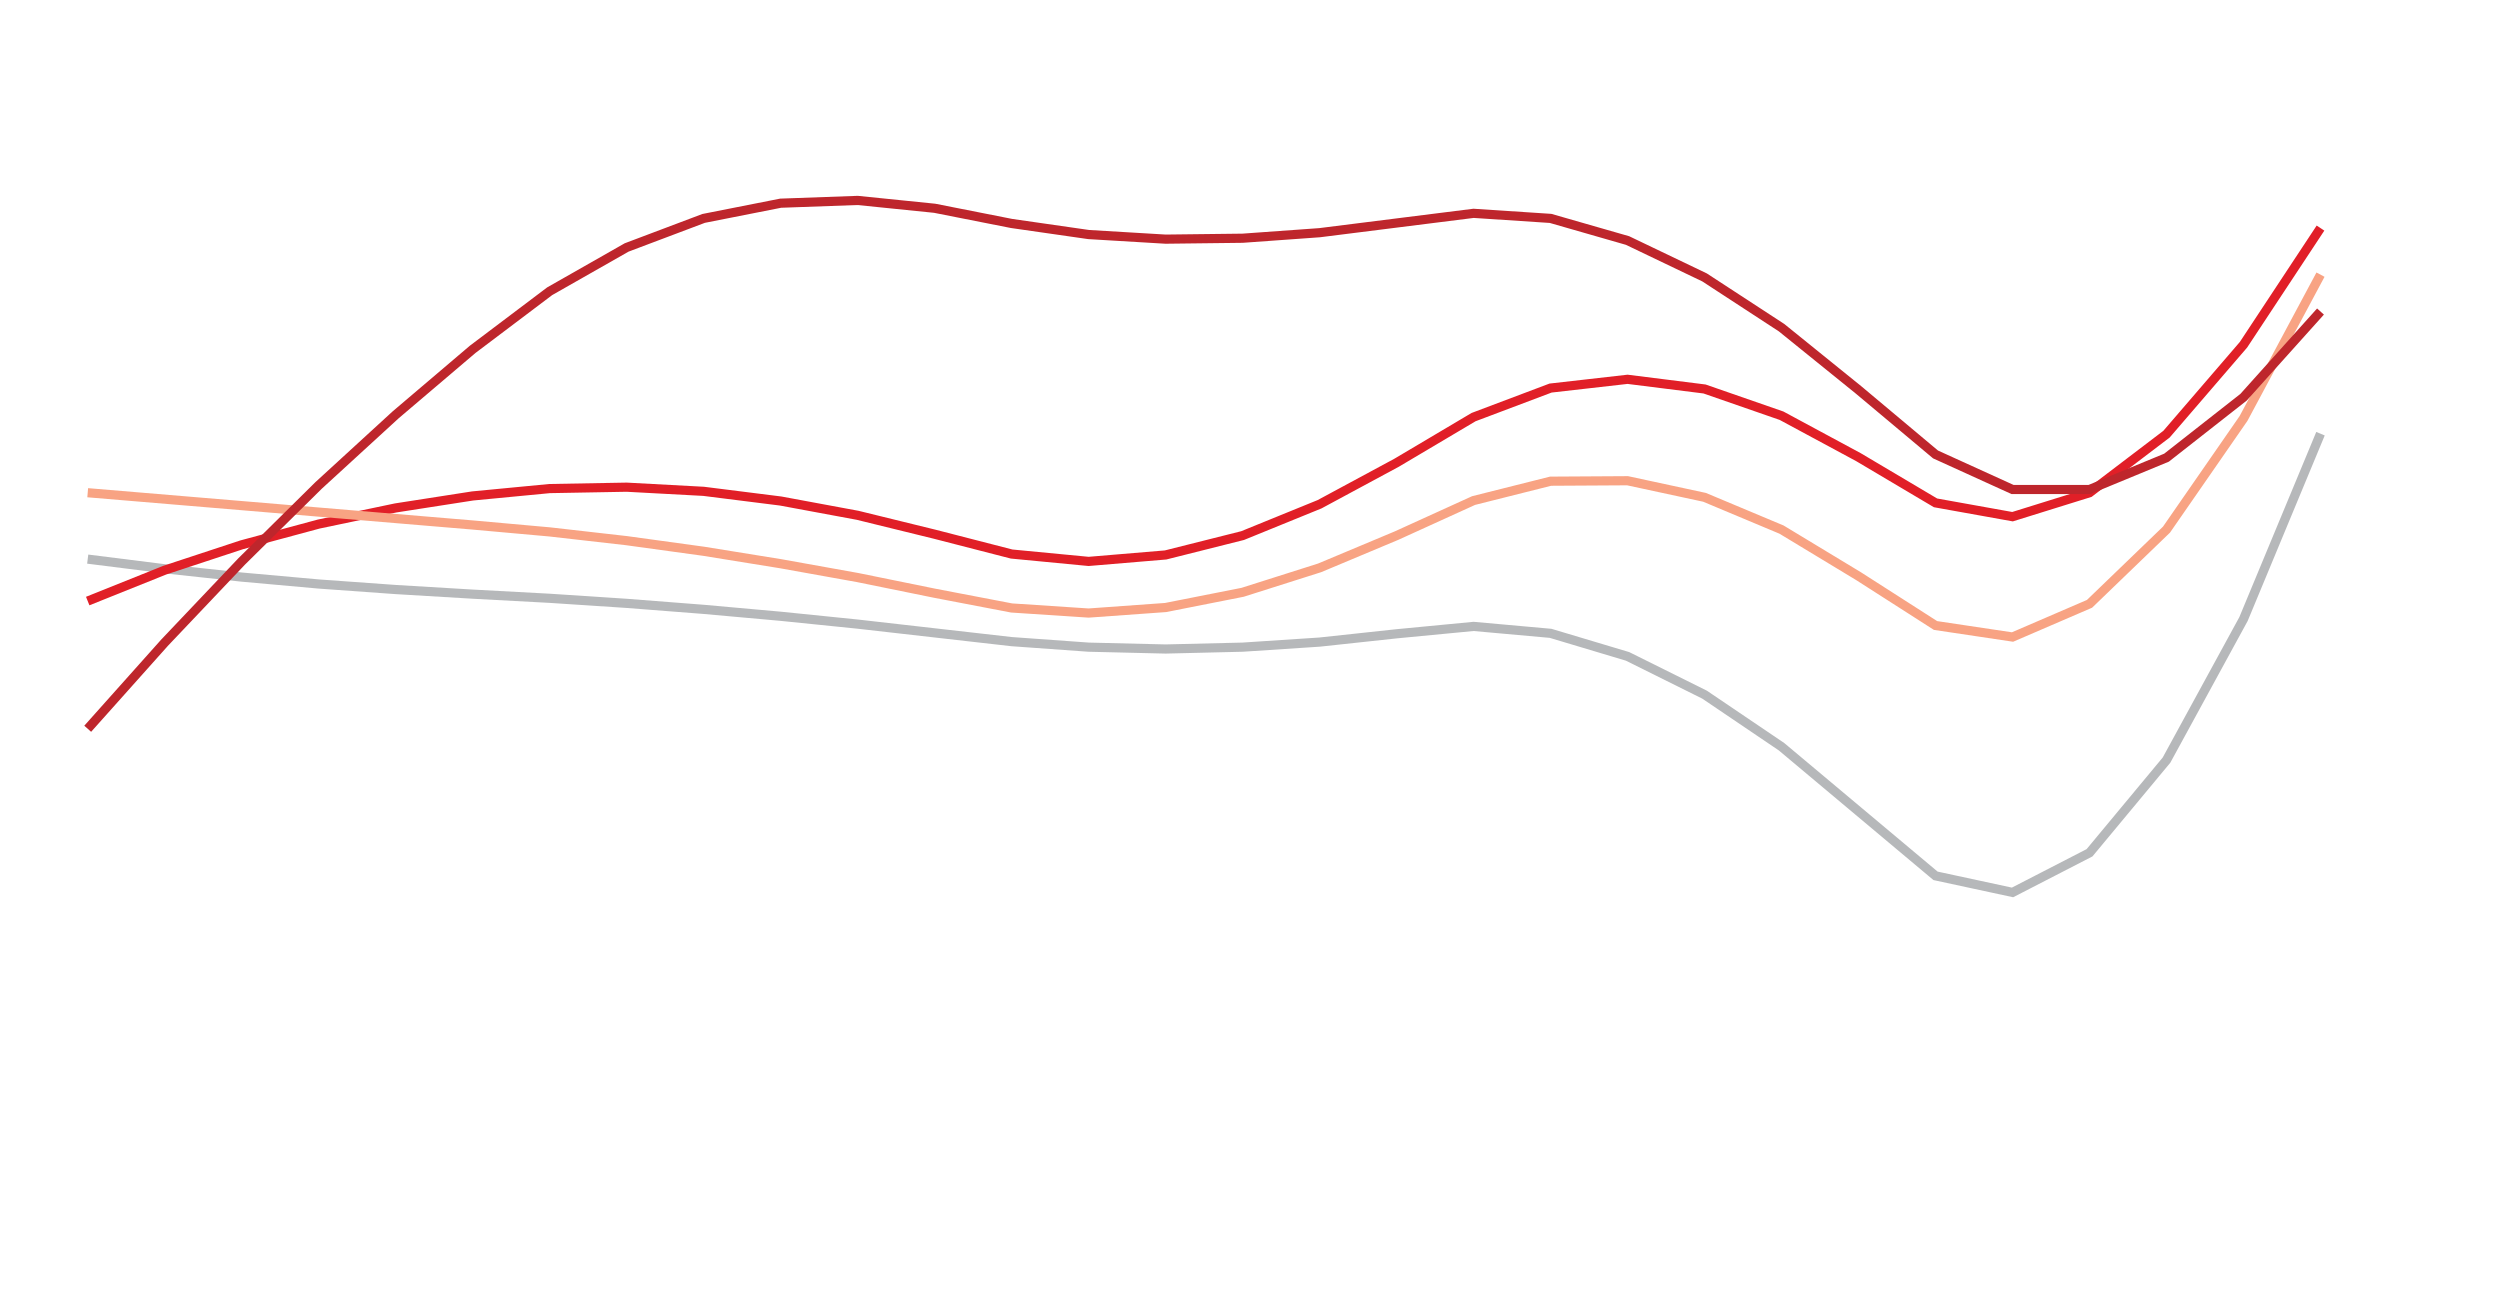
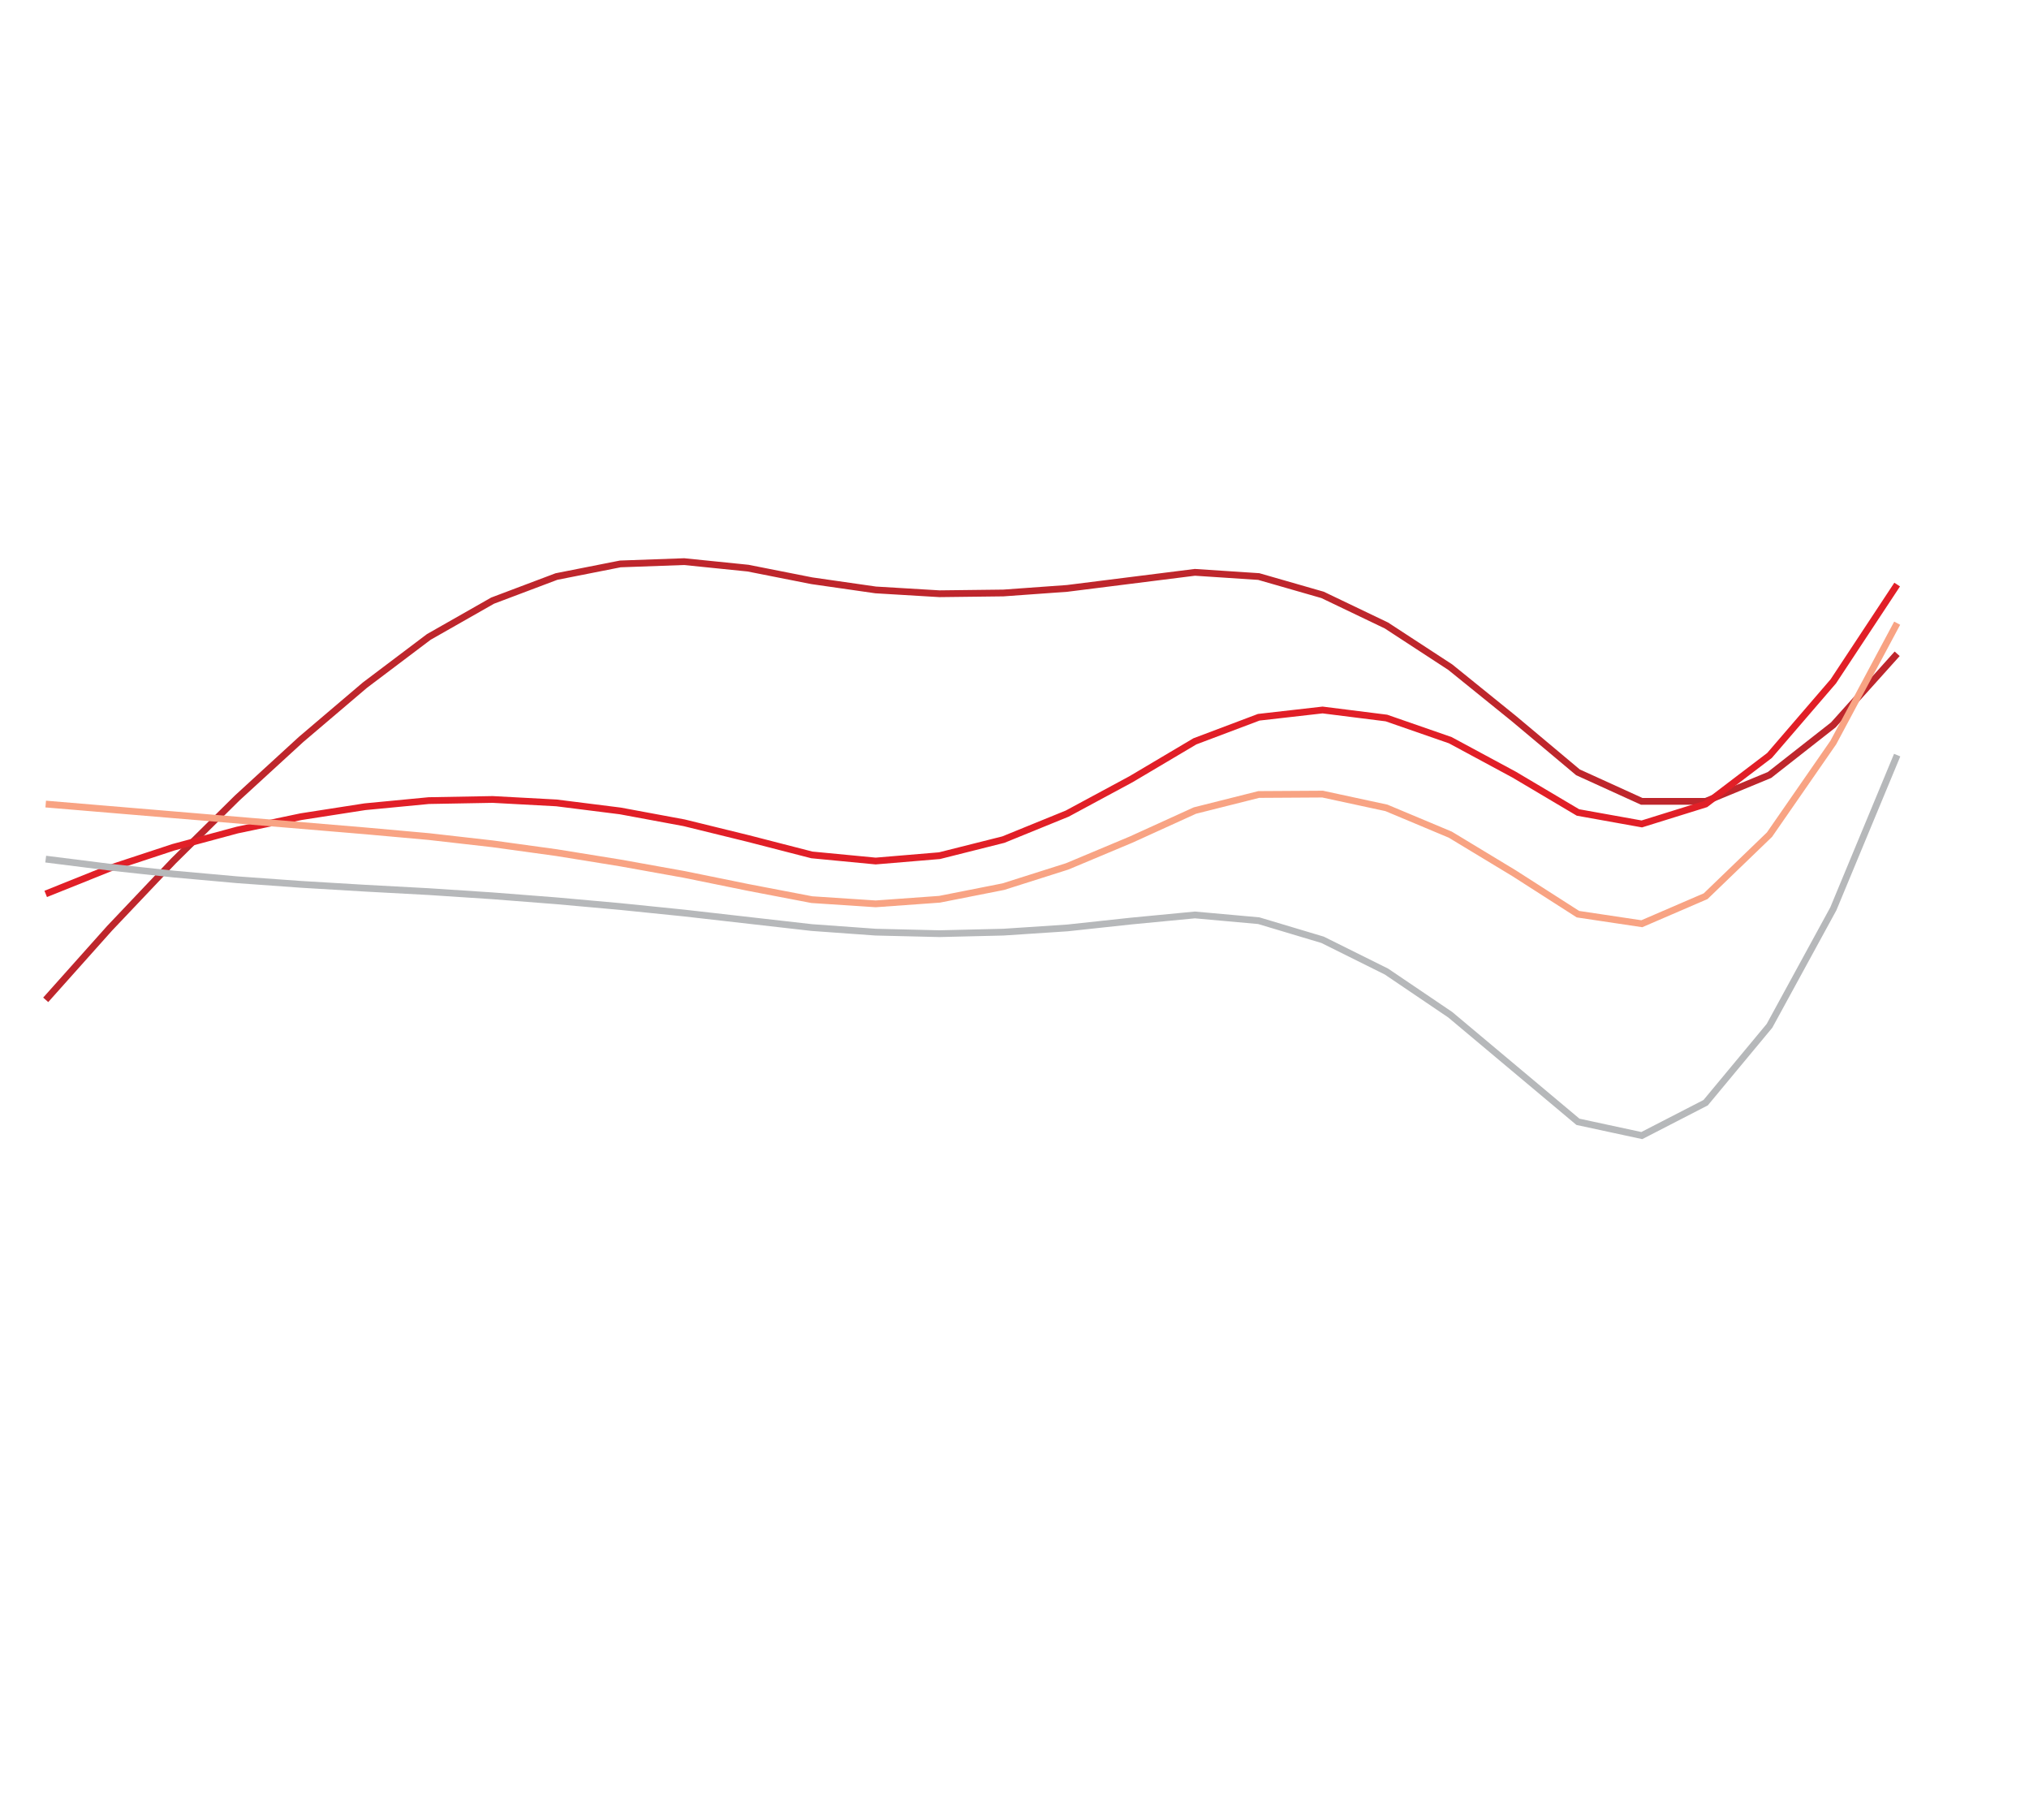
- <svg xmlns="http://www.w3.org/2000/svg" id="g-scrolly-chart-Artboard_1-Interactions-img" data-name="Layer 1" baseProfile="tiny" version="1.2" viewBox="0 0 818 425">
-   <path id="low-line" d="M28.698,182.94l25.192,3.168,25.192,2.715,25.192,2.263,25.192,1.81,25.192,1.508,25.192,1.358,25.192,1.659,25.192,1.961,25.192,2.263,25.192,2.564,25.192,2.866,25.192,2.866,25.192,1.81,25.192.603,25.192-.603,25.192-1.659,25.192-2.715,25.192-2.414,25.192,2.263,25.192,7.542,25.192,12.52,25.192,17.046,25.192,21.119,25.192,21.119,25.192,5.431,25.192-12.973,25.192-30.321,25.192-46.16,25.192-60.641" fill="none" stroke="#b6b8ba" stroke-miterlimit="10" stroke-width="3" />
-   <path id="mod-line" d="M28.698,196.667l25.192-10.107,25.192-8.297,25.192-6.788,25.192-5.28,25.192-3.922,25.192-2.414,25.192-.453,25.192,1.358,25.192,3.168,25.192,4.676,25.192,6.185,25.192,6.486,25.192,2.414,25.192-2.112,25.192-6.336,25.192-10.258,25.192-13.576,25.192-14.934,25.192-9.503,25.192-2.866,25.192,3.168,25.192,8.749,25.192,13.576,25.192,14.934,25.192,4.525,25.192-7.844,25.192-19.158,25.192-29.265,25.192-38.165" fill="none" stroke="#e11f27" stroke-miterlimit="10" stroke-width="3" />
-   <path id="high-line" d="M28.698,161.217l25.192,2.112,25.192,2.112,25.192,2.112,25.192,2.112,25.192,2.112,25.192,2.263,25.192,2.866,25.192,3.47,25.192,4.073,25.192,4.525,25.192,5.129,25.192,4.827,25.192,1.659,25.192-1.81,25.192-4.978,25.192-7.995,25.192-10.559,25.192-11.464,25.192-6.336,25.192-.151,25.192,5.431,25.192,10.559,25.192,15.236,25.192,16.141,25.192,3.771,25.192-10.861,25.192-24.287,25.192-36.354,25.192-47.065" fill="none" stroke="#f8a383" stroke-miterlimit="10" stroke-width="3" />
-   <path id="vhigh-line" d="M28.698,238.452l25.192-28.209,25.192-26.549,25.192-24.89,25.192-23.08,25.192-21.42,25.192-19.007,25.192-14.331,25.192-9.503,25.192-4.978,25.192-.905,25.192,2.564,25.192,4.978,25.192,3.62,25.192,1.508,25.192-.302,25.192-1.81,25.192-3.168,25.192-3.168,25.192,1.659,25.192,7.241,25.192,12.068,25.192,16.442,25.192,20.365,25.192,21.119,25.192,11.464h25.192l25.192-10.409,25.192-19.761,25.192-28.058" fill="none" stroke="#be262c" stroke-miterlimit="10" stroke-width="3" />
+ <svg xmlns="http://www.w3.org/2000/svg" id="g-scrolly-chart-Artboard_1-Interactions-img" data-name="Layer 1" baseProfile="tiny" version="1.2" viewBox="0 0 900 807">
+   <g id="vhigh">
+     <path id="vhigh-line" d="M20.275,443.397l28.319-31.71,28.319-29.845,28.319-27.98,28.319-25.945,28.319-24.079,28.319-21.366,28.319-16.11,28.319-10.683,28.319-5.596,28.319-1.017,28.319,2.883,28.319,5.596,28.319,4.07,28.319,1.696,28.319-.339,28.319-2.035,28.319-3.561,28.319-3.561,28.319,1.865,28.319,8.14,28.319,13.566,28.319,18.484,28.319,22.892,28.319,23.74,28.319,12.888h28.319l28.319-11.701,28.319-22.214,28.319-31.541" fill="none" stroke="#be262c" stroke-miterlimit="10" stroke-width="3" />
+   </g>
+   <g id="high">
+     <path id="high-line" d="M20.275,396.425l28.319-11.361,28.319-9.327,28.319-7.631,28.319-5.935,28.319-4.409,28.319-2.713,28.319-.509,28.319,1.526,28.319,3.561,28.319,5.257,28.319,6.953,28.319,7.292,28.319,2.713,28.319-2.374,28.319-7.122,28.319-11.531,28.319-15.262,28.319-16.788,28.319-10.683,28.319-3.222,28.319,3.561,28.319,9.835,28.319,15.262,28.319,16.788,28.319,5.087,28.319-8.818,28.319-21.536,28.319-32.897,28.319-42.902" fill="none" stroke="#e11f27" stroke-miterlimit="10" stroke-width="3" />
+   </g>
+   <g id="mod">
+     <path id="mod-line" d="M20.275,356.576l28.319,2.374,28.319,2.374,28.319,2.374,28.319,2.374,28.319,2.374,28.319,2.544,28.319,3.222,28.319,3.9,28.319,4.578,28.319,5.087,28.319,5.765,28.319,5.426,28.319,1.865,28.319-2.035,28.319-5.596,28.319-8.987,28.319-11.87,28.319-12.888,28.319-7.122,28.319-.17,28.319,6.105,28.319,11.87,28.319,17.127,28.319,18.144,28.319,4.239,28.319-12.209,28.319-27.301,28.319-40.867,28.319-52.907" fill="none" stroke="#f8a383" stroke-miterlimit="10" stroke-width="3" />
+   </g>
+   <g id="low">
+     <path id="low-line" d="M20.275,380.994l28.319,3.561,28.319,3.052,28.319,2.544,28.319,2.035,28.319,1.696,28.319,1.526,28.319,1.865,28.319,2.204,28.319,2.544,28.319,2.883,28.319,3.222,28.319,3.222,28.319,2.035,28.319.678,28.319-.678,28.319-1.865,28.319-3.052,28.319-2.713,28.319,2.544,28.319,8.479,28.319,14.075,28.319,19.162,28.319,23.74,28.319,23.74,28.319,6.105,28.319-14.583,28.319-34.084,28.319-51.89,28.319-68.169" fill="none" stroke="#b6b8ba" stroke-miterlimit="10" stroke-width="3" />
+   </g>
  <style>
#g-scrolly-chart-Artboard_1-Interactions-img rect, #g-scrolly-chart-Artboard_1-Interactions-img circle, #g-scrolly-chart-Artboard_1-Interactions-img path, #g-scrolly-chart-Artboard_1-Interactions-img line, #g-scrolly-chart-Artboard_1-Interactions-img polyline, #g-scrolly-chart-Artboard_1-Interactions-img polygon { vector-effect: non-scaling-stroke; }
</style>
</svg>
